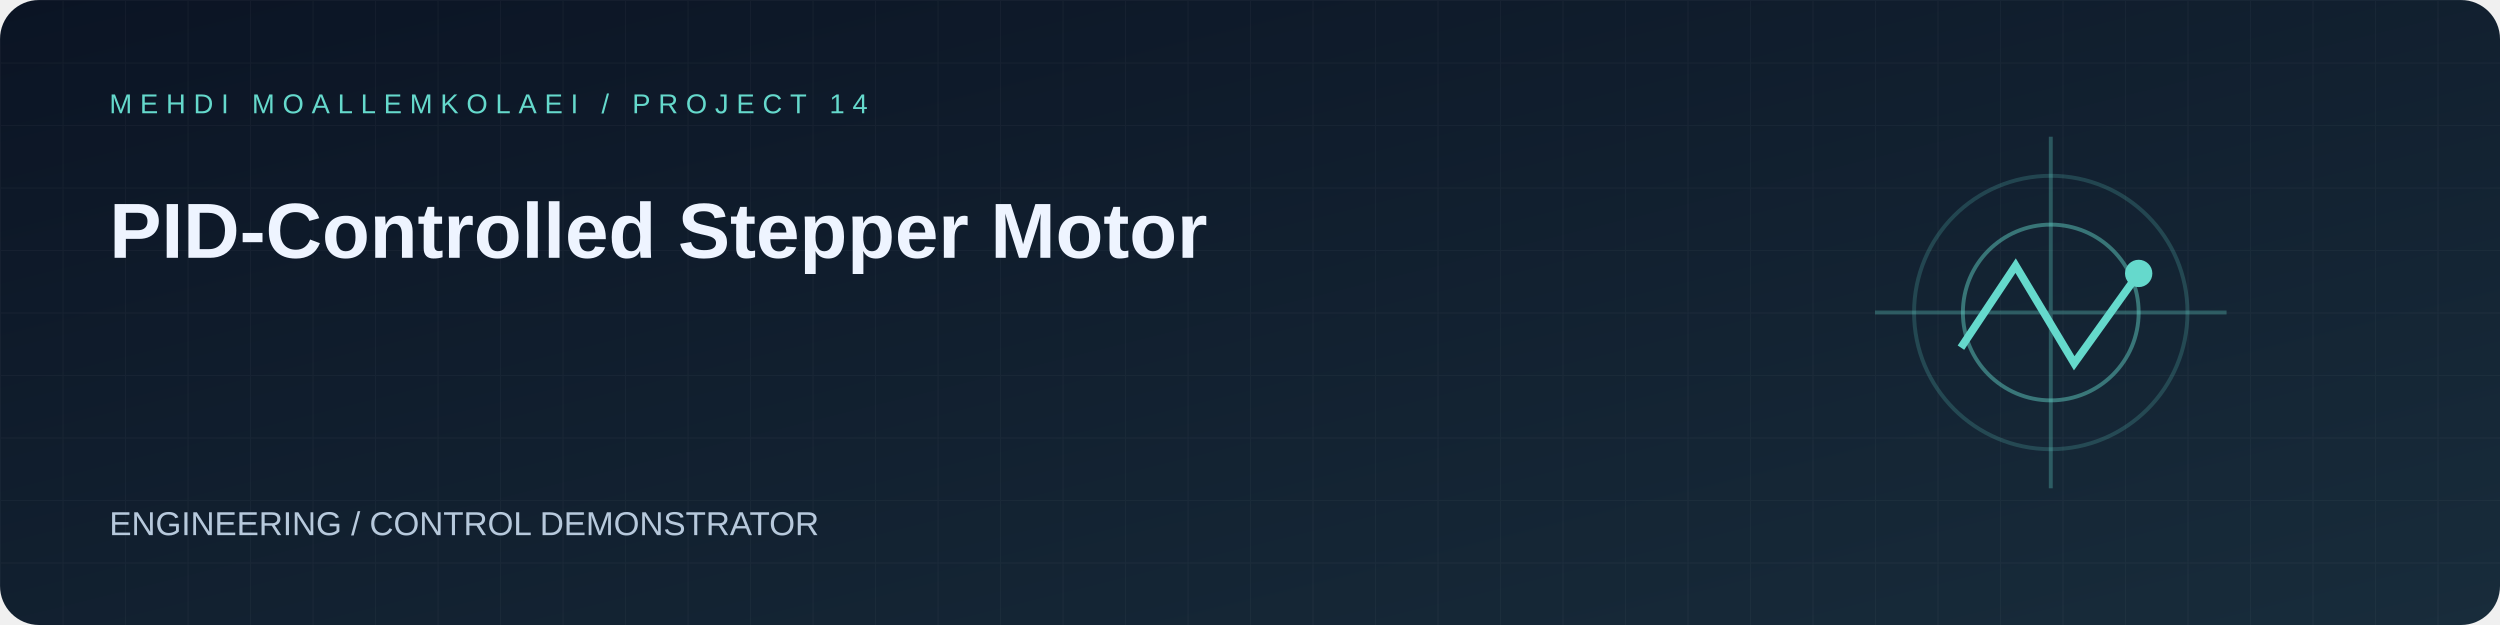
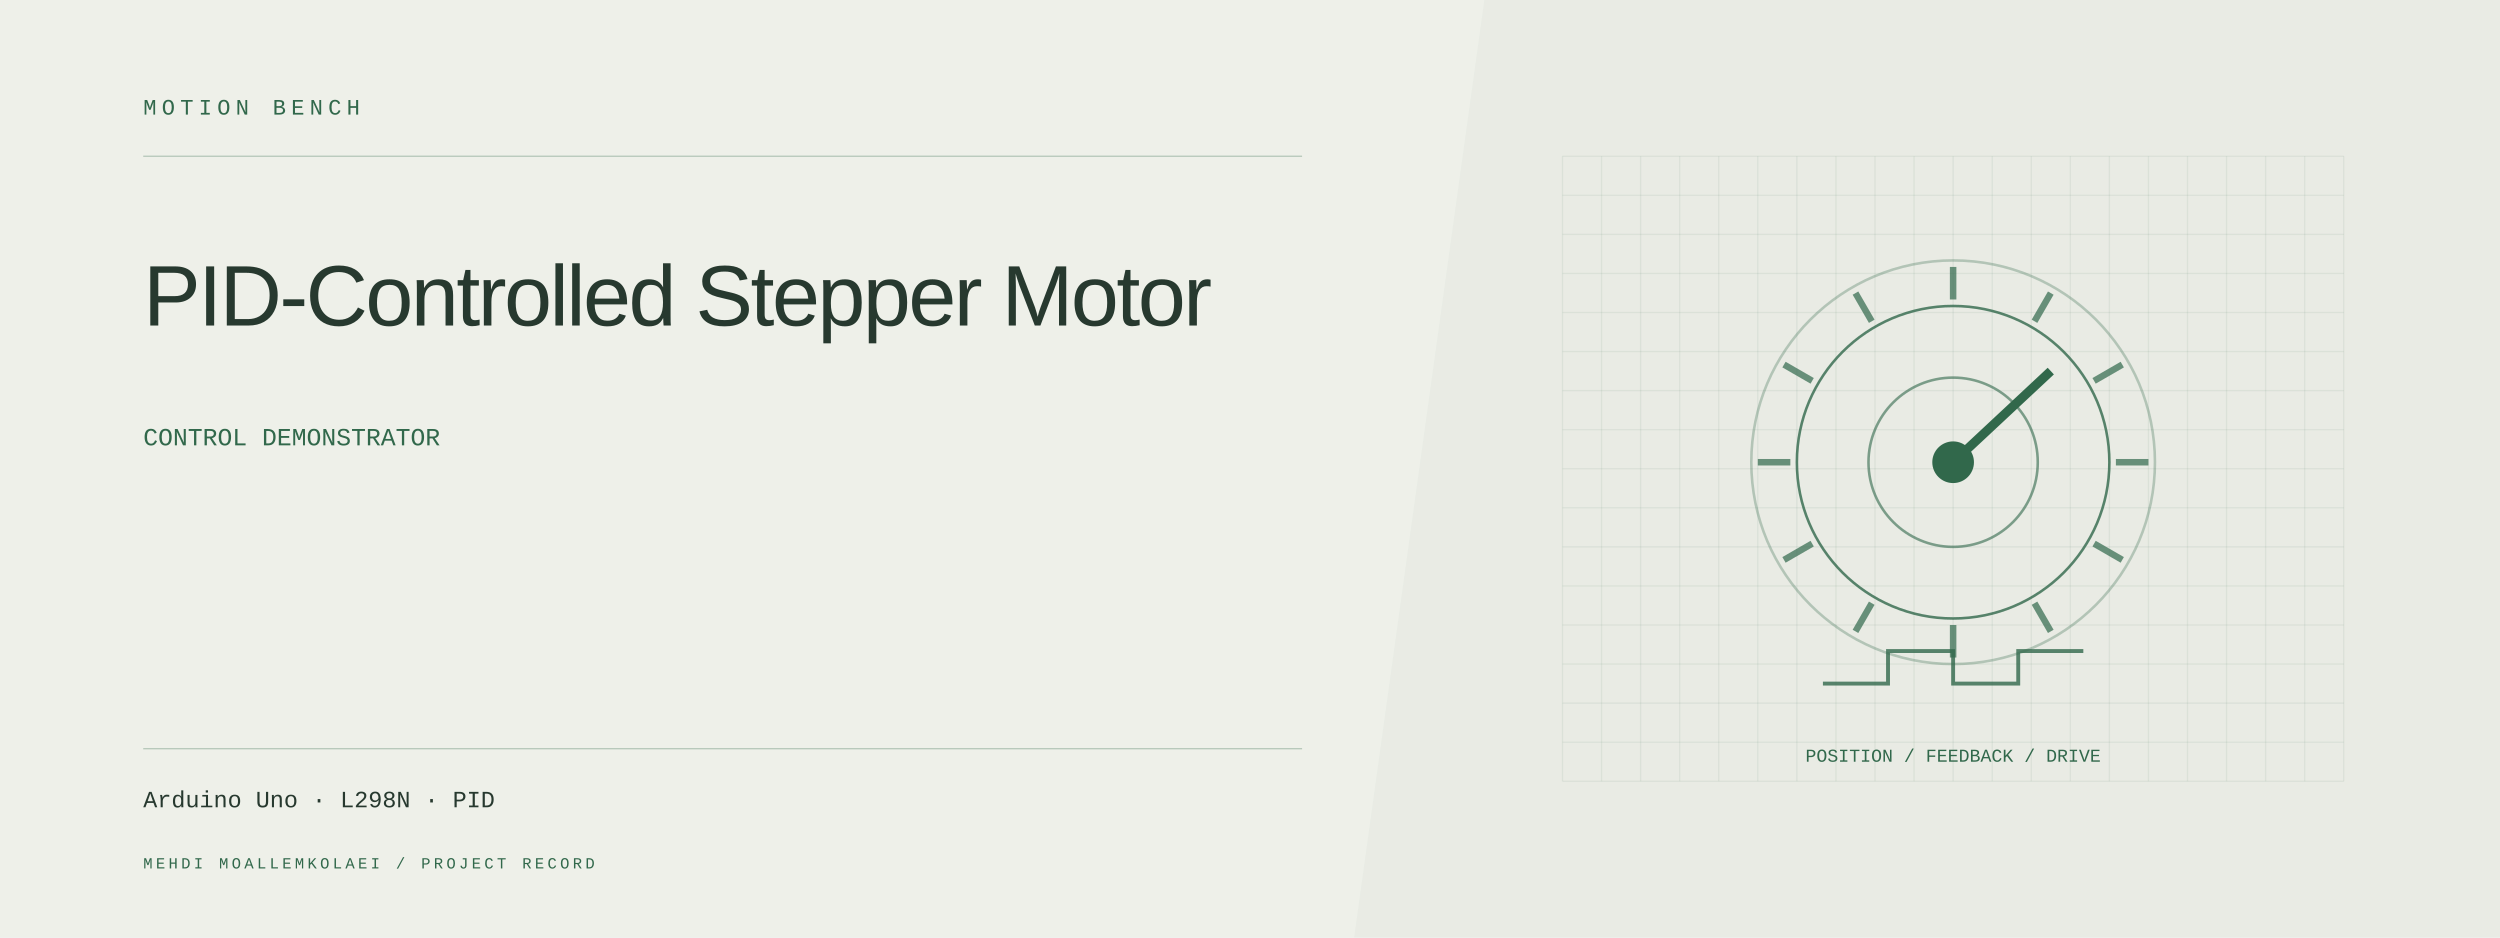
- <svg xmlns="http://www.w3.org/2000/svg" width="1280" height="320" viewBox="0 0 1280 320" role="img" aria-labelledby="title desc">
-   <defs>
-     <linearGradient id="bg" x2="1" y2="1">
-       <stop stop-color="#0b1424" />
-       <stop offset="1" stop-color="#182c3b" />
-     </linearGradient>
-     <pattern id="grid" width="32" height="32" patternUnits="userSpaceOnUse">
-       <path d="M32 0H0V32" fill="none" stroke="#fff" stroke-opacity=".035" />
-     </pattern>
-   </defs>
-   <rect width="1280" height="320" rx="20" fill="url(#bg)" />
-   <rect width="1280" height="320" rx="20" fill="url(#grid)" />
-   <g font-family="Segoe UI,Arial,sans-serif" fill="#eef4ff">
-     <text x="56" y="58" font-size="14" letter-spacing="4" fill="#65d9cc">MEHDI MOALLEMKOLAEI / PROJECT 14</text>
-     <text x="56" y="132" font-size="40" font-weight="700">PID-Controlled Stepper Motor</text>
-     <text x="56" y="274" font-size="17" fill="#b7c9dc">ENGINEERING  /  CONTROL DEMONSTRATOR</text>
-     <g transform="translate(1050 160)" fill="none" stroke="#65d9cc" stroke-width="2">
-       <circle r="70" opacity=".2" />
-       <circle r="45" opacity=".45" />
-       <path d="M-90 0H90M0-90V90" opacity=".3" />
-       <path d="M-46 18L-18-24L12 26L45-20" stroke-width="4" />
-       <circle cx="45" cy="-20" r="6" fill="#65d9cc" />
-     </g>
+ <svg xmlns="http://www.w3.org/2000/svg" width="3840" height="1440" viewBox="0 0 1920 720" role="img" aria-labelledby="title desc">
+   <rect width="1920" height="720" fill="#eef0e9" />
+   <path d="M1140 0L1040 720H1920V0Z" fill="#31684b" opacity=".035" />
+   <path d="M110 120H1000M110 575H1000" stroke="#31684b" opacity=".3" />
+   <text x="110" y="88" fill="#31684b" font-family="Courier New,monospace" font-size="17" letter-spacing="4">MOTION BENCH</text>
+   <text x="110" y="250" font-size="66" font-family="Arial,Helvetica,sans-serif" fill="#27392f" letter-spacing="-1.8">PID-Controlled Stepper Motor</text>
+   <text x="110" y="342" fill="#31684b" font-family="Courier New,monospace" font-size="19">CONTROL DEMONSTRATOR</text>
+   <text x="110" y="620" fill="#27392f" font-family="Courier New,monospace" font-size="18">Arduino Uno · L298N · PID</text>
+   <text x="110" y="667" fill="#31684b" font-family="Courier New,monospace" font-size="12" letter-spacing="2.5">MEHDI MOALLEMKOLAEI / PROJECT RECORD</text>
+   <g transform="translate(1200 120)">
+     <path d="M0 0L0 480" fill="none" stroke="#31684b" stroke-width="1" opacity="0.08" />
+     <path d="M30 0L30 480" fill="none" stroke="#31684b" stroke-width="1" opacity="0.08" />
+     <path d="M60 0L60 480" fill="none" stroke="#31684b" stroke-width="1" opacity="0.08" />
+     <path d="M90 0L90 480" fill="none" stroke="#31684b" stroke-width="1" opacity="0.08" />
+     <path d="M120 0L120 480" fill="none" stroke="#31684b" stroke-width="1" opacity="0.08" />
+     <path d="M150 0L150 480" fill="none" stroke="#31684b" stroke-width="1" opacity="0.08" />
+     <path d="M180 0L180 480" fill="none" stroke="#31684b" stroke-width="1" opacity="0.08" />
+     <path d="M210 0L210 480" fill="none" stroke="#31684b" stroke-width="1" opacity="0.08" />
+     <path d="M240 0L240 480" fill="none" stroke="#31684b" stroke-width="1" opacity="0.08" />
+     <path d="M270 0L270 480" fill="none" stroke="#31684b" stroke-width="1" opacity="0.08" />
+     <path d="M300 0L300 480" fill="none" stroke="#31684b" stroke-width="1" opacity="0.08" />
+     <path d="M330 0L330 480" fill="none" stroke="#31684b" stroke-width="1" opacity="0.08" />
+     <path d="M360 0L360 480" fill="none" stroke="#31684b" stroke-width="1" opacity="0.08" />
+     <path d="M390 0L390 480" fill="none" stroke="#31684b" stroke-width="1" opacity="0.08" />
+     <path d="M420 0L420 480" fill="none" stroke="#31684b" stroke-width="1" opacity="0.08" />
+     <path d="M450 0L450 480" fill="none" stroke="#31684b" stroke-width="1" opacity="0.08" />
+     <path d="M480 0L480 480" fill="none" stroke="#31684b" stroke-width="1" opacity="0.08" />
+     <path d="M510 0L510 480" fill="none" stroke="#31684b" stroke-width="1" opacity="0.08" />
+     <path d="M540 0L540 480" fill="none" stroke="#31684b" stroke-width="1" opacity="0.08" />
+     <path d="M570 0L570 480" fill="none" stroke="#31684b" stroke-width="1" opacity="0.08" />
+     <path d="M600 0L600 480" fill="none" stroke="#31684b" stroke-width="1" opacity="0.08" />
+     <path d="M0 0L600 0" fill="none" stroke="#31684b" stroke-width="1" opacity="0.08" />
+     <path d="M0 30L600 30" fill="none" stroke="#31684b" stroke-width="1" opacity="0.08" />
+     <path d="M0 60L600 60" fill="none" stroke="#31684b" stroke-width="1" opacity="0.08" />
+     <path d="M0 90L600 90" fill="none" stroke="#31684b" stroke-width="1" opacity="0.08" />
+     <path d="M0 120L600 120" fill="none" stroke="#31684b" stroke-width="1" opacity="0.08" />
+     <path d="M0 150L600 150" fill="none" stroke="#31684b" stroke-width="1" opacity="0.08" />
+     <path d="M0 180L600 180" fill="none" stroke="#31684b" stroke-width="1" opacity="0.08" />
+     <path d="M0 210L600 210" fill="none" stroke="#31684b" stroke-width="1" opacity="0.08" />
+     <path d="M0 240L600 240" fill="none" stroke="#31684b" stroke-width="1" opacity="0.08" />
+     <path d="M0 270L600 270" fill="none" stroke="#31684b" stroke-width="1" opacity="0.08" />
+     <path d="M0 300L600 300" fill="none" stroke="#31684b" stroke-width="1" opacity="0.08" />
+     <path d="M0 330L600 330" fill="none" stroke="#31684b" stroke-width="1" opacity="0.08" />
+     <path d="M0 360L600 360" fill="none" stroke="#31684b" stroke-width="1" opacity="0.08" />
+     <path d="M0 390L600 390" fill="none" stroke="#31684b" stroke-width="1" opacity="0.08" />
+     <path d="M0 420L600 420" fill="none" stroke="#31684b" stroke-width="1" opacity="0.08" />
+     <path d="M0 450L600 450" fill="none" stroke="#31684b" stroke-width="1" opacity="0.08" />
+     <path d="M0 480L600 480" fill="none" stroke="#31684b" stroke-width="1" opacity="0.08" />
+     <circle cx="300" cy="235" r="155" fill="none" stroke="#31684b" stroke-width="2" opacity="0.3" />
+     <circle cx="300" cy="235" r="120" fill="none" stroke="#31684b" stroke-width="2" opacity="0.8" />
+     <circle cx="300" cy="235" r="65" fill="none" stroke="#31684b" stroke-width="2" opacity="0.6" />
+     <path d="M425.0 235.0L450.0 235.0" fill="none" stroke="#31684b" stroke-width="5" opacity="0.7" />
+     <path d="M408.253 297.5L429.904 310.0" fill="none" stroke="#31684b" stroke-width="5" opacity="0.7" />
+     <path d="M362.5 343.253L375.0 364.904" fill="none" stroke="#31684b" stroke-width="5" opacity="0.7" />
+     <path d="M300.0 360.0L300.0 385.0" fill="none" stroke="#31684b" stroke-width="5" opacity="0.7" />
+     <path d="M237.5 343.253L225 364.904" fill="none" stroke="#31684b" stroke-width="5" opacity="0.7" />
+     <path d="M191.747 297.5L170.096 310.0" fill="none" stroke="#31684b" stroke-width="5" opacity="0.7" />
+     <path d="M175.0 235L150.0 235" fill="none" stroke="#31684b" stroke-width="5" opacity="0.7" />
+     <path d="M191.747 172.5L170.096 160" fill="none" stroke="#31684b" stroke-width="5" opacity="0.7" />
+     <path d="M237.5 126.747L225 105.096" fill="none" stroke="#31684b" stroke-width="5" opacity="0.7" />
+     <path d="M300.0 110.0L300.0 85.0" fill="none" stroke="#31684b" stroke-width="5" opacity="0.7" />
+     <path d="M362.5 126.747L375.0 105.096" fill="none" stroke="#31684b" stroke-width="5" opacity="0.7" />
+     <path d="M408.253 172.5L429.904 160" fill="none" stroke="#31684b" stroke-width="5" opacity="0.7" />
+     <path d="M300 235L375 165" fill="none" stroke="#31684b" stroke-width="7" opacity="1" />
+     <circle cx="300" cy="235" r="15" fill="#31684b" stroke="#31684b" stroke-width="2" opacity="1" />
+     <path d="M200 405h50v-25h50v25h50v-25h50" fill="none" stroke="#31684b" stroke-width="3" opacity="0.8" />
+     <text x="300" y="465" fill="#31684b" font-family="Courier New,monospace" font-size="14" text-anchor="middle" opacity="1">POSITION / FEEDBACK / DRIVE</text>
  </g>
</svg>
